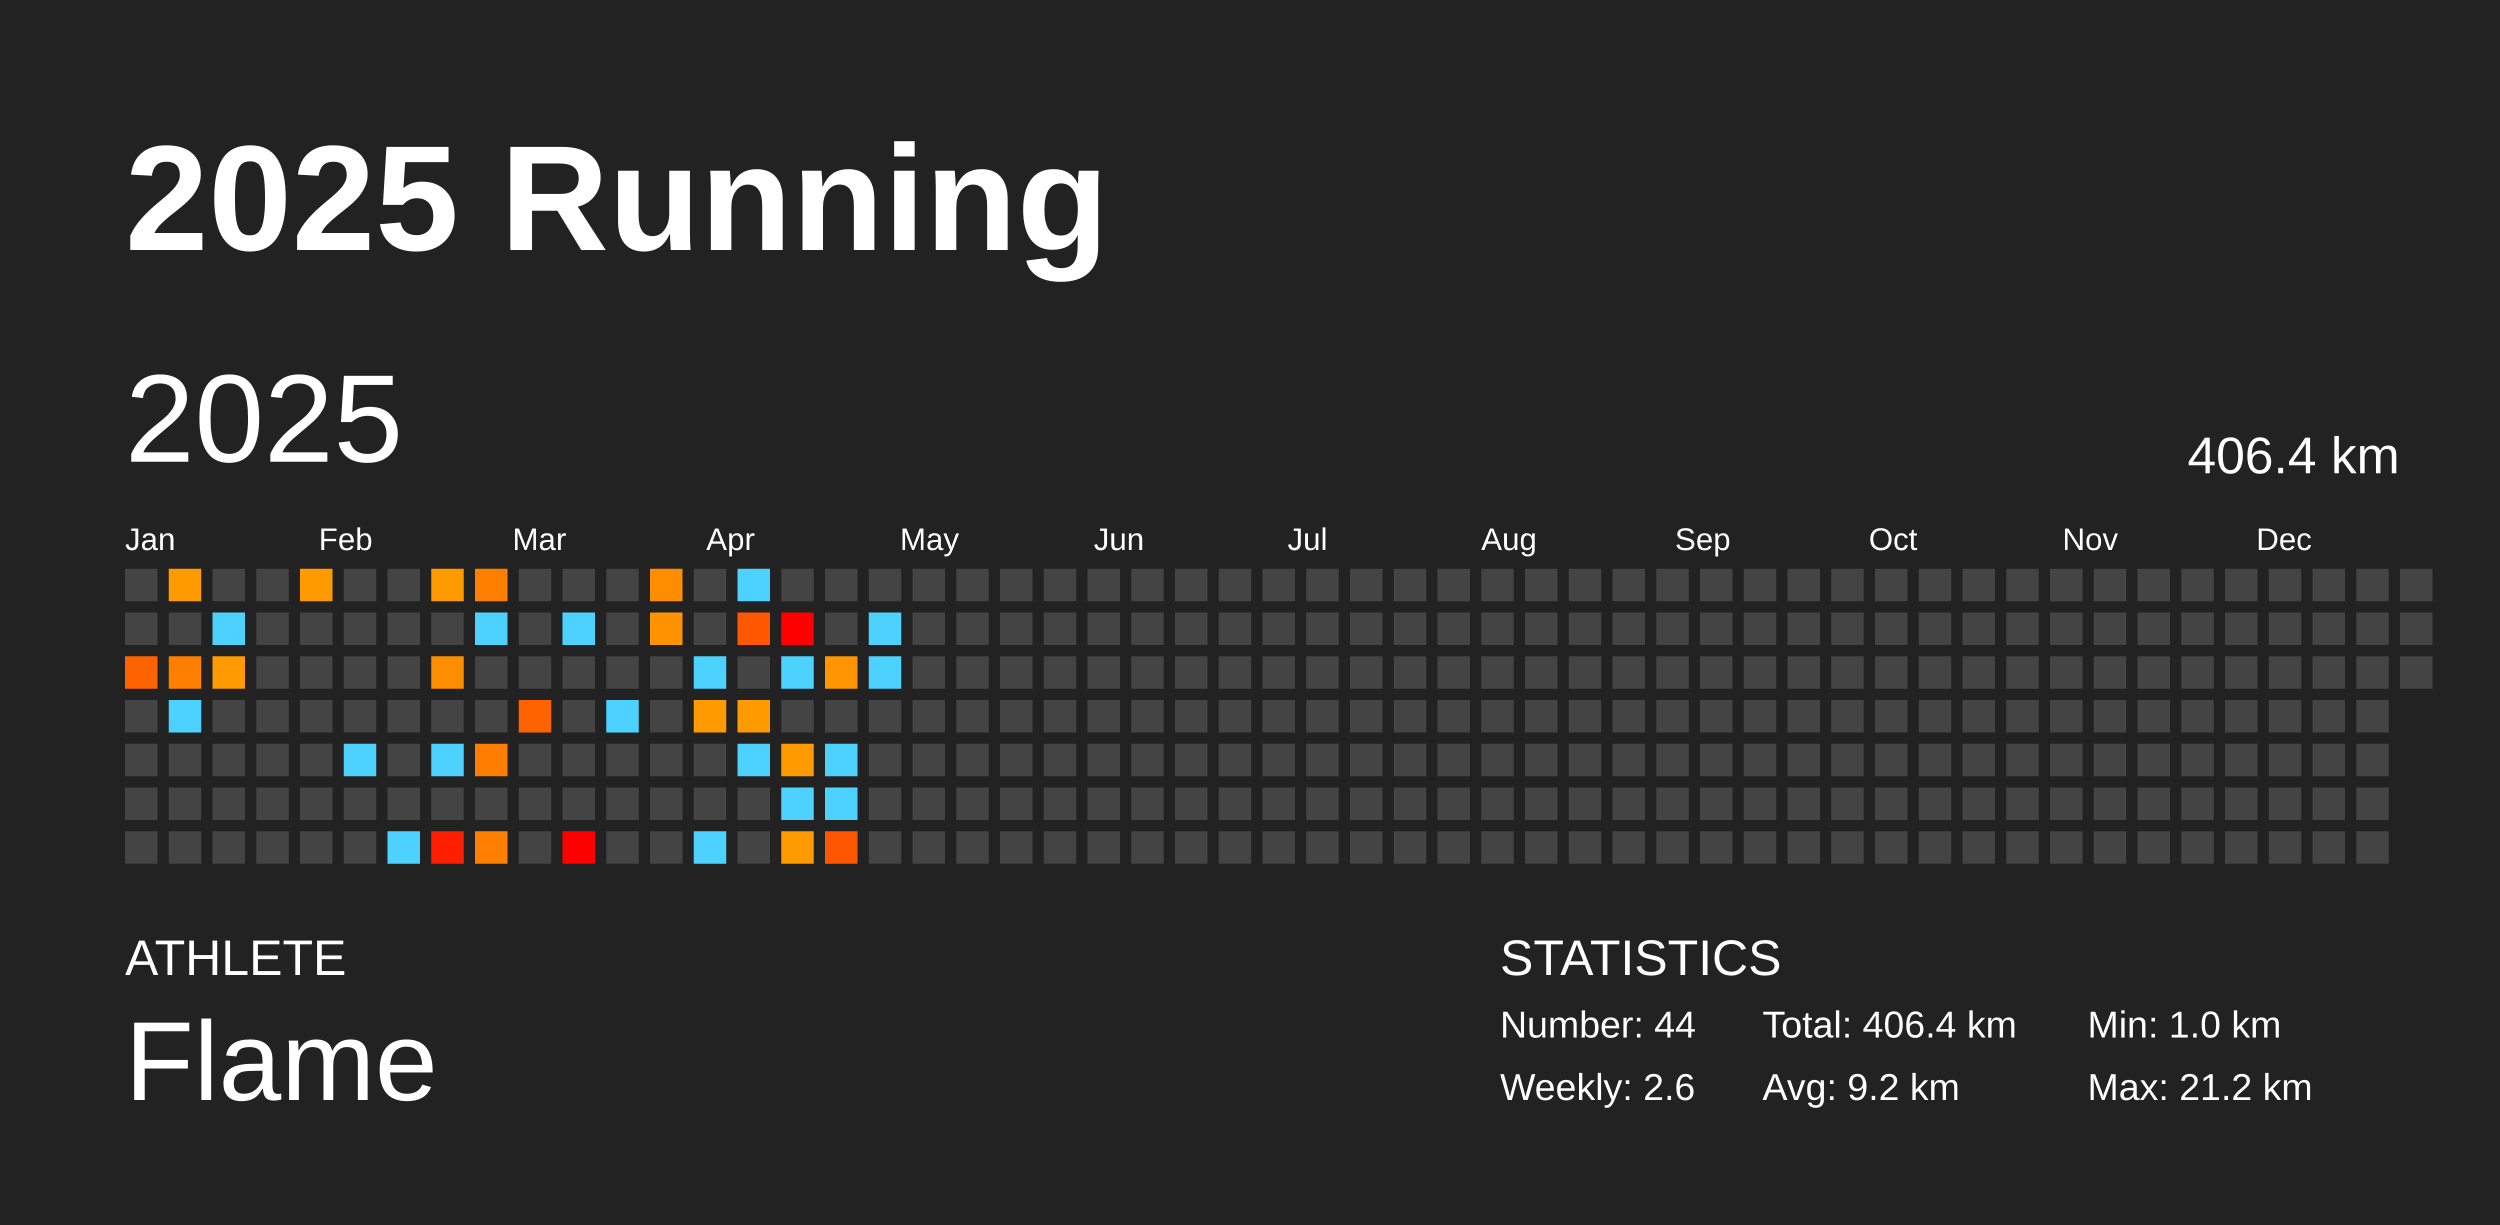
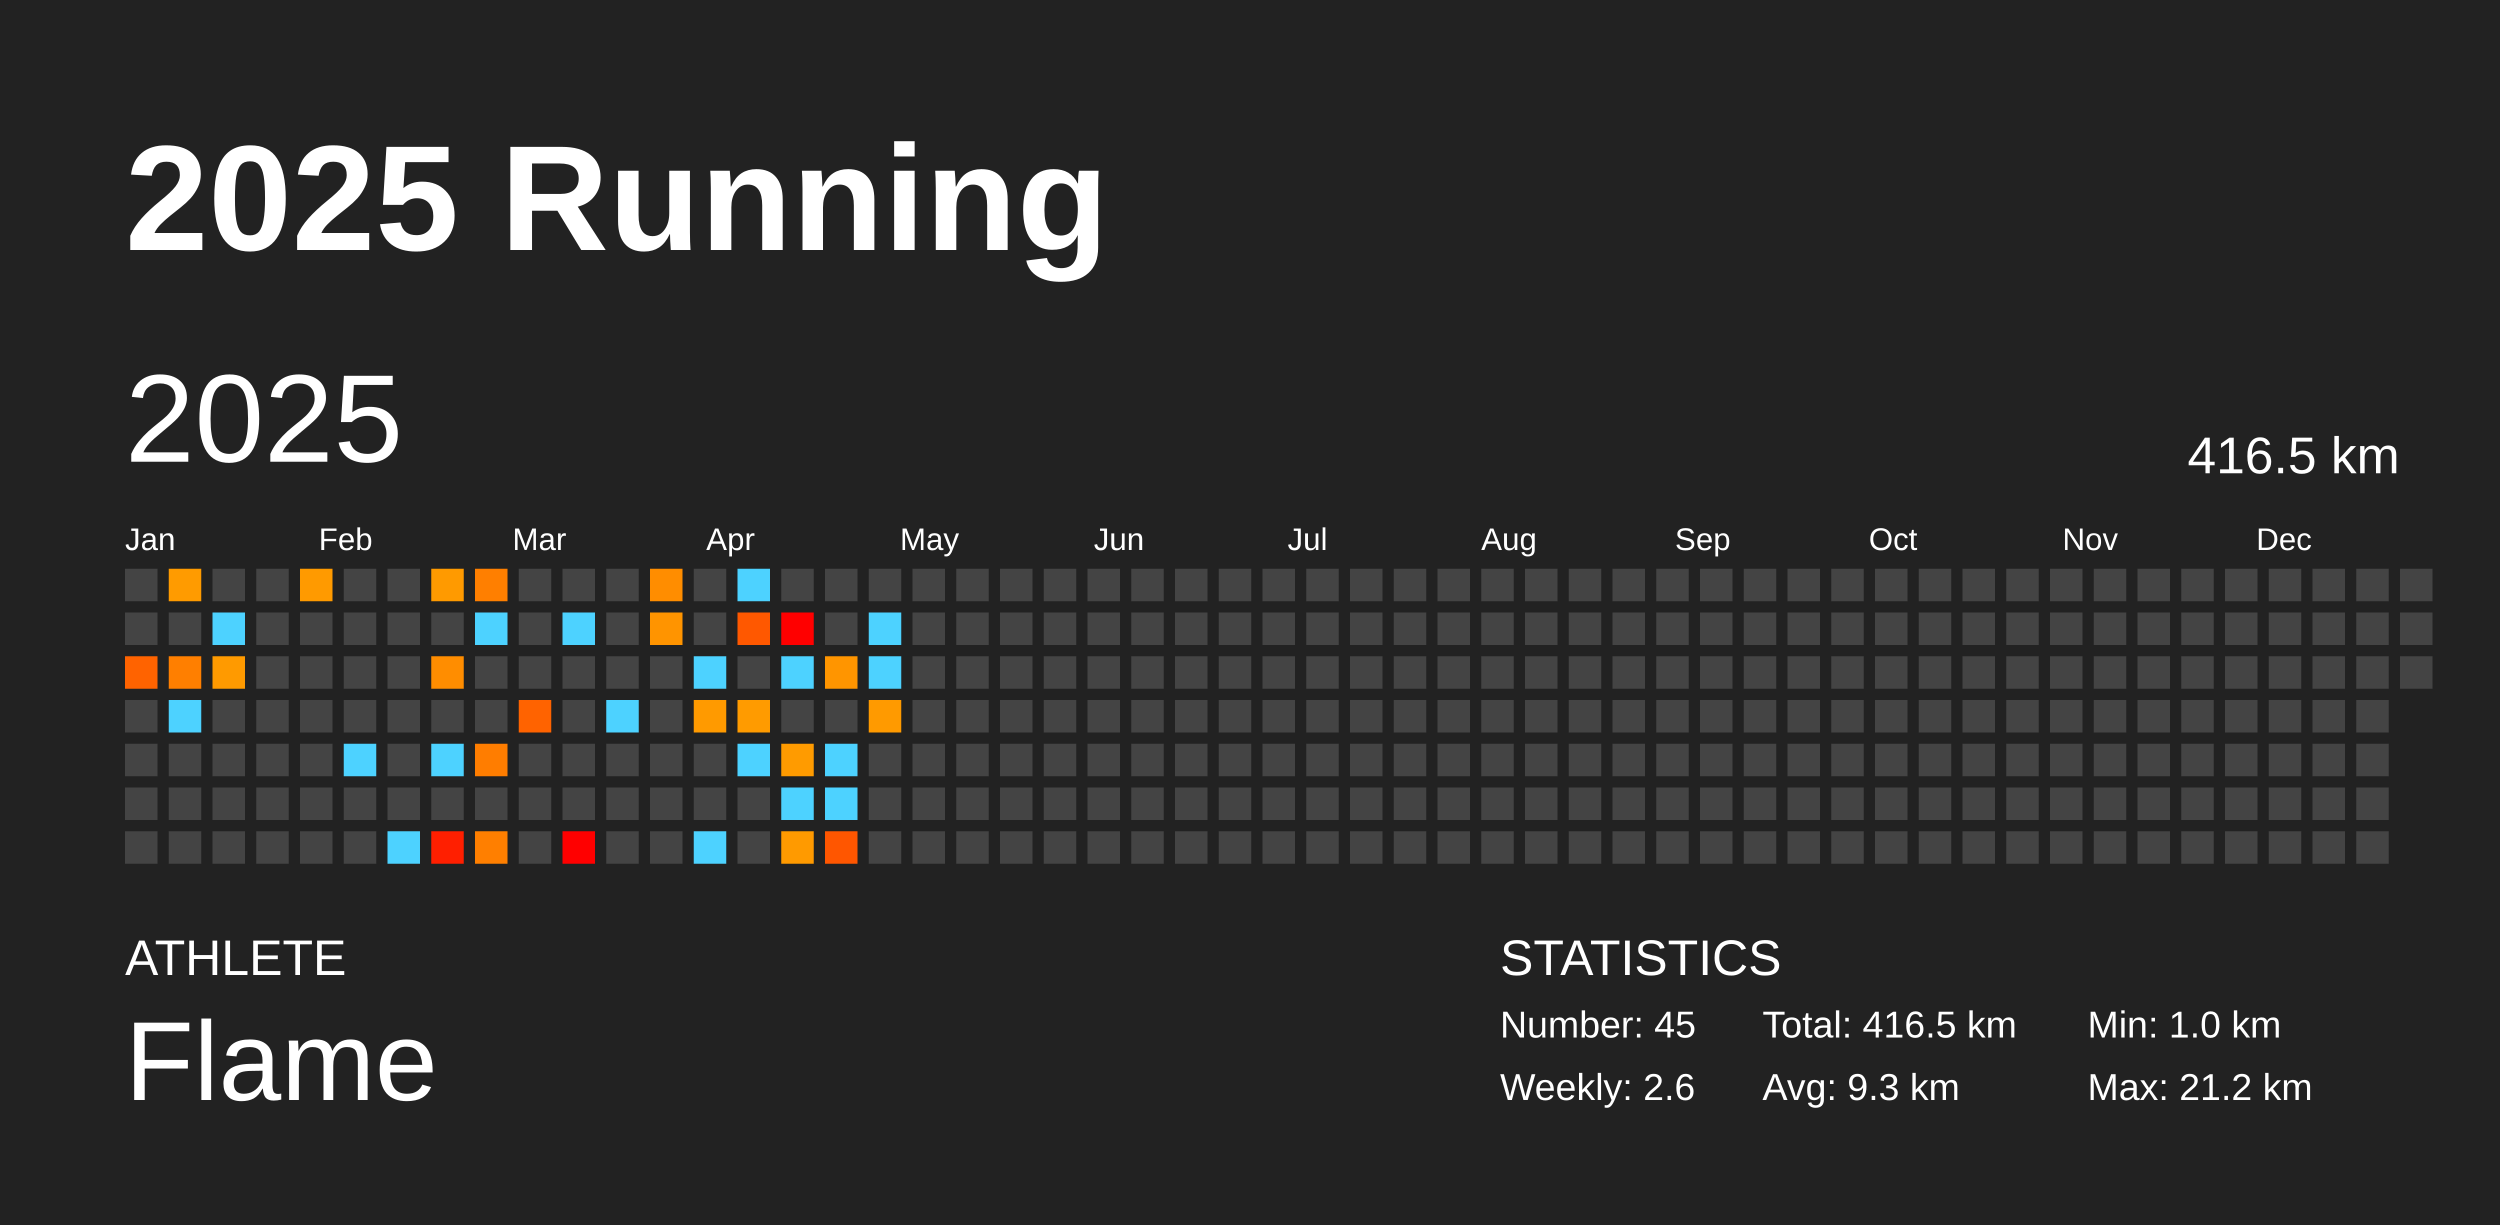
<svg xmlns="http://www.w3.org/2000/svg" baseProfile="full" height="98mm" version="1.1" viewBox="0,0,200,98" width="200mm">
  <defs />
  <rect fill="#222222" height="98" width="200" x="0" y="0" />
  <text fill="#FFFFFF" style="font-size:12px; font-family:Arial; font-weight:bold;" x="10" y="20">2025 Running</text>
  <text fill="#FFFFFF" style="font-size:4px; font-family:Arial" x="10" y="78">ATHLETE</text>
  <text fill="#FFFFFF" style="font-size:9px; font-family:Arial" x="10" y="88">Flame</text>
  <text fill="#FFFFFF" style="font-size:4px; font-family:Arial" x="120" y="78">STATISTICS</text>
-   <text fill="#FFFFFF" style="font-size:3px; font-family:Arial" x="120" y="83">Number: 44</text>
+   <text fill="#FFFFFF" style="font-size:3px; font-family:Arial" x="120" y="83">Number: 45</text>
  <text fill="#FFFFFF" style="font-size:3px; font-family:Arial" x="120" y="88">Weekly: 2.6</text>
-   <text fill="#FFFFFF" style="font-size:3px; font-family:Arial" x="141" y="83">Total: 406.4 km</text>
-   <text fill="#FFFFFF" style="font-size:3px; font-family:Arial" x="141" y="88">Avg: 9.2 km</text>
+   <text fill="#FFFFFF" style="font-size:3px; font-family:Arial" x="141" y="83">Total: 416.5 km</text>
+   <text fill="#FFFFFF" style="font-size:3px; font-family:Arial" x="141" y="88">Avg: 9.3 km</text>
  <text fill="#FFFFFF" style="font-size:3px; font-family:Arial" x="167" y="83">Min: 1.0 km</text>
  <text fill="#FFFFFF" style="font-size:3px; font-family:Arial" x="167" y="88">Max: 21.2 km</text>
  <text dominant-baseline="hanging" fill="#FFFFFF" style="font-size:10.0px; font-family:Arial;" x="10" y="30">2025</text>
-   <text dominant-baseline="hanging" fill="#FFFFFF" style="font-size:4.125px; font-family:Arial;" x="175" y="35">406.4 km</text>
+   <text dominant-baseline="hanging" fill="#FFFFFF" style="font-size:4.125px; font-family:Arial;" x="175" y="35">416.5 km</text>
  <text fill="#FFFFFF" style="font-size:2.5px; font-family:Arial" x="10.0" y="44">Jan</text>
  <text fill="#FFFFFF" style="font-size:2.5px; font-family:Arial" x="25.5" y="44">Feb</text>
  <text fill="#FFFFFF" style="font-size:2.5px; font-family:Arial" x="41.0" y="44">Mar</text>
  <text fill="#FFFFFF" style="font-size:2.5px; font-family:Arial" x="56.5" y="44">Apr</text>
  <text fill="#FFFFFF" style="font-size:2.5px; font-family:Arial" x="72.0" y="44">May</text>
  <text fill="#FFFFFF" style="font-size:2.5px; font-family:Arial" x="87.5" y="44">Jun</text>
  <text fill="#FFFFFF" style="font-size:2.5px; font-family:Arial" x="103.0" y="44">Jul</text>
  <text fill="#FFFFFF" style="font-size:2.5px; font-family:Arial" x="118.5" y="44">Aug</text>
  <text fill="#FFFFFF" style="font-size:2.5px; font-family:Arial" x="134.0" y="44">Sep</text>
  <text fill="#FFFFFF" style="font-size:2.5px; font-family:Arial" x="149.5" y="44">Oct</text>
  <text fill="#FFFFFF" style="font-size:2.5px; font-family:Arial" x="165.0" y="44">Nov</text>
  <text fill="#FFFFFF" style="font-size:2.5px; font-family:Arial" x="180.5" y="44">Dec</text>
  <rect fill="#444444" height="2.6" width="2.6" x="10.0" y="45.5" />
  <rect fill="#444444" height="2.6" width="2.6" x="10.0" y="49.0" />
  <rect fill="#ff6300" height="2.6" width="2.6" x="10.0" y="52.5" />
  <rect fill="#444444" height="2.6" width="2.6" x="10.0" y="56.0" />
  <rect fill="#444444" height="2.6" width="2.6" x="10.0" y="59.5" />
  <rect fill="#444444" height="2.6" width="2.6" x="10.0" y="63.0" />
  <rect fill="#444444" height="2.6" width="2.6" x="10.0" y="66.5" />
  <rect fill="#ff9b00" height="2.6" width="2.6" x="13.5" y="45.5" />
  <rect fill="#444444" height="2.6" width="2.6" x="13.5" y="49.0" />
  <rect fill="#ff7f00" height="2.6" width="2.6" x="13.5" y="52.5" />
  <rect fill="#4dd2ff" height="2.6" width="2.6" x="13.5" y="56.0" />
  <rect fill="#444444" height="2.6" width="2.6" x="13.5" y="59.5" />
  <rect fill="#444444" height="2.6" width="2.6" x="13.5" y="63.0" />
  <rect fill="#444444" height="2.6" width="2.6" x="13.5" y="66.5" />
  <rect fill="#444444" height="2.6" width="2.6" x="17.0" y="45.5" />
  <rect fill="#4dd2ff" height="2.6" width="2.6" x="17.0" y="49.0" />
  <rect fill="#ff9a00" height="2.6" width="2.6" x="17.0" y="52.5" />
  <rect fill="#444444" height="2.6" width="2.6" x="17.0" y="56.0" />
  <rect fill="#444444" height="2.6" width="2.6" x="17.0" y="59.5" />
  <rect fill="#444444" height="2.6" width="2.6" x="17.0" y="63.0" />
  <rect fill="#444444" height="2.6" width="2.6" x="17.0" y="66.5" />
  <rect fill="#444444" height="2.6" width="2.6" x="20.5" y="45.5" />
  <rect fill="#444444" height="2.6" width="2.6" x="20.5" y="49.0" />
  <rect fill="#444444" height="2.6" width="2.6" x="20.5" y="52.5" />
  <rect fill="#444444" height="2.6" width="2.6" x="20.5" y="56.0" />
  <rect fill="#444444" height="2.6" width="2.6" x="20.5" y="59.5" />
  <rect fill="#444444" height="2.6" width="2.6" x="20.5" y="63.0" />
  <rect fill="#444444" height="2.6" width="2.6" x="20.5" y="66.5" />
  <rect fill="#ff9a00" height="2.6" width="2.6" x="24.0" y="45.5" />
  <rect fill="#444444" height="2.6" width="2.6" x="24.0" y="49.0" />
  <rect fill="#444444" height="2.6" width="2.6" x="24.0" y="52.5" />
  <rect fill="#444444" height="2.6" width="2.6" x="24.0" y="56.0" />
  <rect fill="#444444" height="2.6" width="2.6" x="24.0" y="59.5" />
  <rect fill="#444444" height="2.6" width="2.6" x="24.0" y="63.0" />
  <rect fill="#444444" height="2.6" width="2.6" x="24.0" y="66.5" />
  <rect fill="#444444" height="2.6" width="2.6" x="27.5" y="45.5" />
  <rect fill="#444444" height="2.6" width="2.6" x="27.5" y="49.0" />
  <rect fill="#444444" height="2.6" width="2.6" x="27.5" y="52.5" />
  <rect fill="#444444" height="2.6" width="2.6" x="27.5" y="56.0" />
  <rect fill="#4dd2ff" height="2.6" width="2.6" x="27.5" y="59.5" />
  <rect fill="#444444" height="2.6" width="2.6" x="27.5" y="63.0" />
  <rect fill="#444444" height="2.6" width="2.6" x="27.5" y="66.5" />
  <rect fill="#444444" height="2.6" width="2.6" x="31.0" y="45.5" />
  <rect fill="#444444" height="2.6" width="2.6" x="31.0" y="49.0" />
  <rect fill="#444444" height="2.6" width="2.6" x="31.0" y="52.5" />
  <rect fill="#444444" height="2.6" width="2.6" x="31.0" y="56.0" />
  <rect fill="#444444" height="2.6" width="2.6" x="31.0" y="59.5" />
  <rect fill="#444444" height="2.6" width="2.6" x="31.0" y="63.0" />
  <rect fill="#4dd2ff" height="2.6" width="2.6" x="31.0" y="66.5" />
  <rect fill="#ff9a00" height="2.6" width="2.6" x="34.5" y="45.5" />
  <rect fill="#444444" height="2.6" width="2.6" x="34.5" y="49.0" />
  <rect fill="#ff8d00" height="2.6" width="2.6" x="34.5" y="52.5" />
  <rect fill="#444444" height="2.6" width="2.6" x="34.5" y="56.0" />
  <rect fill="#4dd2ff" height="2.6" width="2.6" x="34.5" y="59.5" />
  <rect fill="#444444" height="2.6" width="2.6" x="34.5" y="63.0" />
  <rect fill="#ff1f00" height="2.6" width="2.6" x="34.5" y="66.5" />
  <rect fill="#ff7f00" height="2.6" width="2.6" x="38.0" y="45.5" />
  <rect fill="#4dd2ff" height="2.6" width="2.6" x="38.0" y="49.0" />
  <rect fill="#444444" height="2.6" width="2.6" x="38.0" y="52.5" />
  <rect fill="#444444" height="2.6" width="2.6" x="38.0" y="56.0" />
  <rect fill="#ff7d00" height="2.6" width="2.6" x="38.0" y="59.5" />
  <rect fill="#444444" height="2.6" width="2.6" x="38.0" y="63.0" />
  <rect fill="#ff7f00" height="2.6" width="2.6" x="38.0" y="66.5" />
  <rect fill="#444444" height="2.6" width="2.6" x="41.5" y="45.5" />
  <rect fill="#444444" height="2.6" width="2.6" x="41.5" y="49.0" />
  <rect fill="#444444" height="2.6" width="2.6" x="41.5" y="52.5" />
  <rect fill="#ff6300" height="2.6" width="2.6" x="41.5" y="56.0" />
  <rect fill="#444444" height="2.6" width="2.6" x="41.5" y="59.5" />
  <rect fill="#444444" height="2.6" width="2.6" x="41.5" y="63.0" />
  <rect fill="#444444" height="2.6" width="2.6" x="41.5" y="66.5" />
  <rect fill="#444444" height="2.6" width="2.6" x="45.0" y="45.5" />
  <rect fill="#4dd2ff" height="2.6" width="2.6" x="45.0" y="49.0" />
  <rect fill="#444444" height="2.6" width="2.6" x="45.0" y="52.5" />
  <rect fill="#444444" height="2.6" width="2.6" x="45.0" y="56.0" />
  <rect fill="#444444" height="2.6" width="2.6" x="45.0" y="59.5" />
  <rect fill="#444444" height="2.6" width="2.6" x="45.0" y="63.0" />
  <rect fill="red" height="2.6" width="2.6" x="45.0" y="66.5" />
  <rect fill="#444444" height="2.6" width="2.6" x="48.5" y="45.5" />
  <rect fill="#444444" height="2.6" width="2.6" x="48.5" y="49.0" />
  <rect fill="#444444" height="2.6" width="2.6" x="48.5" y="52.5" />
  <rect fill="#4dd2ff" height="2.6" width="2.6" x="48.5" y="56.0" />
  <rect fill="#444444" height="2.6" width="2.6" x="48.5" y="59.5" />
  <rect fill="#444444" height="2.6" width="2.6" x="48.5" y="63.0" />
  <rect fill="#444444" height="2.6" width="2.6" x="48.5" y="66.5" />
  <rect fill="#ff8d00" height="2.6" width="2.6" x="52.0" y="45.5" />
  <rect fill="#ff9400" height="2.6" width="2.6" x="52.0" y="49.0" />
  <rect fill="#444444" height="2.6" width="2.6" x="52.0" y="52.5" />
  <rect fill="#444444" height="2.6" width="2.6" x="52.0" y="56.0" />
  <rect fill="#444444" height="2.6" width="2.6" x="52.0" y="59.5" />
  <rect fill="#444444" height="2.6" width="2.6" x="52.0" y="63.0" />
  <rect fill="#444444" height="2.6" width="2.6" x="52.0" y="66.5" />
  <rect fill="#444444" height="2.6" width="2.6" x="55.5" y="45.5" />
  <rect fill="#444444" height="2.6" width="2.6" x="55.5" y="49.0" />
  <rect fill="#4dd2ff" height="2.6" width="2.6" x="55.5" y="52.5" />
  <rect fill="#ff9a00" height="2.6" width="2.6" x="55.5" y="56.0" />
  <rect fill="#444444" height="2.6" width="2.6" x="55.5" y="59.5" />
  <rect fill="#444444" height="2.6" width="2.6" x="55.5" y="63.0" />
  <rect fill="#4dd2ff" height="2.6" width="2.6" x="55.5" y="66.5" />
  <rect fill="#4dd2ff" height="2.6" width="2.6" x="59.0" y="45.5" />
  <rect fill="#ff5800" height="2.6" width="2.6" x="59.0" y="49.0" />
  <rect fill="#444444" height="2.6" width="2.6" x="59.0" y="52.5" />
  <rect fill="#ff9b00" height="2.6" width="2.6" x="59.0" y="56.0" />
  <rect fill="#4dd2ff" height="2.6" width="2.6" x="59.0" y="59.5" />
  <rect fill="#444444" height="2.6" width="2.6" x="59.0" y="63.0" />
  <rect fill="#444444" height="2.6" width="2.6" x="59.0" y="66.5" />
  <rect fill="#444444" height="2.6" width="2.6" x="62.5" y="45.5" />
  <rect fill="red" height="2.6" width="2.6" x="62.5" y="49.0" />
  <rect fill="#4dd2ff" height="2.6" width="2.6" x="62.5" y="52.5" />
  <rect fill="#444444" height="2.6" width="2.6" x="62.5" y="56.0" />
  <rect fill="#ff9b00" height="2.6" width="2.6" x="62.5" y="59.5" />
  <rect fill="#4dd2ff" height="2.6" width="2.6" x="62.5" y="63.0" />
  <rect fill="#ff9a00" height="2.6" width="2.6" x="62.5" y="66.5" />
  <rect fill="#444444" height="2.6" width="2.6" x="66.0" y="45.5" />
  <rect fill="#444444" height="2.6" width="2.6" x="66.0" y="49.0" />
  <rect fill="#ff9500" height="2.6" width="2.6" x="66.0" y="52.5" />
  <rect fill="#444444" height="2.6" width="2.6" x="66.0" y="56.0" />
  <rect fill="#4dd2ff" height="2.6" width="2.6" x="66.0" y="59.5" />
  <rect fill="#4dd2ff" height="2.6" width="2.6" x="66.0" y="63.0" />
  <rect fill="#ff5600" height="2.6" width="2.6" x="66.0" y="66.5" />
  <rect fill="#444444" height="2.6" width="2.6" x="69.5" y="45.5" />
  <rect fill="#4dd2ff" height="2.6" width="2.6" x="69.5" y="49.0" />
  <rect fill="#4dd2ff" height="2.6" width="2.6" x="69.5" y="52.5" />
-   <rect fill="#444444" height="2.6" width="2.6" x="69.5" y="56.0" />
+   <rect fill="#ff9a00" height="2.6" width="2.6" x="69.5" y="56.0" />
  <rect fill="#444444" height="2.6" width="2.6" x="69.5" y="59.5" />
  <rect fill="#444444" height="2.6" width="2.6" x="69.5" y="63.0" />
  <rect fill="#444444" height="2.6" width="2.6" x="69.5" y="66.5" />
  <rect fill="#444444" height="2.6" width="2.6" x="73.0" y="45.5" />
  <rect fill="#444444" height="2.6" width="2.6" x="73.0" y="49.0" />
  <rect fill="#444444" height="2.6" width="2.6" x="73.0" y="52.5" />
  <rect fill="#444444" height="2.6" width="2.6" x="73.0" y="56.0" />
  <rect fill="#444444" height="2.6" width="2.6" x="73.0" y="59.5" />
  <rect fill="#444444" height="2.6" width="2.6" x="73.0" y="63.0" />
  <rect fill="#444444" height="2.6" width="2.6" x="73.0" y="66.5" />
  <rect fill="#444444" height="2.6" width="2.6" x="76.5" y="45.5" />
  <rect fill="#444444" height="2.6" width="2.6" x="76.5" y="49.0" />
  <rect fill="#444444" height="2.6" width="2.6" x="76.5" y="52.5" />
  <rect fill="#444444" height="2.6" width="2.6" x="76.5" y="56.0" />
  <rect fill="#444444" height="2.6" width="2.6" x="76.5" y="59.5" />
  <rect fill="#444444" height="2.6" width="2.6" x="76.5" y="63.0" />
  <rect fill="#444444" height="2.6" width="2.6" x="76.5" y="66.5" />
  <rect fill="#444444" height="2.6" width="2.6" x="80.0" y="45.5" />
  <rect fill="#444444" height="2.6" width="2.6" x="80.0" y="49.0" />
  <rect fill="#444444" height="2.6" width="2.6" x="80.0" y="52.5" />
  <rect fill="#444444" height="2.6" width="2.6" x="80.0" y="56.0" />
  <rect fill="#444444" height="2.6" width="2.6" x="80.0" y="59.5" />
  <rect fill="#444444" height="2.6" width="2.6" x="80.0" y="63.0" />
  <rect fill="#444444" height="2.6" width="2.6" x="80.0" y="66.5" />
  <rect fill="#444444" height="2.6" width="2.6" x="83.5" y="45.5" />
  <rect fill="#444444" height="2.6" width="2.6" x="83.5" y="49.0" />
  <rect fill="#444444" height="2.6" width="2.6" x="83.5" y="52.5" />
  <rect fill="#444444" height="2.6" width="2.6" x="83.5" y="56.0" />
  <rect fill="#444444" height="2.6" width="2.6" x="83.5" y="59.5" />
  <rect fill="#444444" height="2.6" width="2.6" x="83.5" y="63.0" />
  <rect fill="#444444" height="2.6" width="2.6" x="83.5" y="66.5" />
  <rect fill="#444444" height="2.6" width="2.6" x="87.0" y="45.5" />
  <rect fill="#444444" height="2.6" width="2.6" x="87.0" y="49.0" />
  <rect fill="#444444" height="2.6" width="2.6" x="87.0" y="52.5" />
  <rect fill="#444444" height="2.6" width="2.6" x="87.0" y="56.0" />
  <rect fill="#444444" height="2.6" width="2.6" x="87.0" y="59.5" />
  <rect fill="#444444" height="2.6" width="2.6" x="87.0" y="63.0" />
  <rect fill="#444444" height="2.6" width="2.6" x="87.0" y="66.5" />
  <rect fill="#444444" height="2.6" width="2.6" x="90.5" y="45.5" />
  <rect fill="#444444" height="2.6" width="2.6" x="90.5" y="49.0" />
  <rect fill="#444444" height="2.6" width="2.6" x="90.5" y="52.5" />
  <rect fill="#444444" height="2.6" width="2.6" x="90.5" y="56.0" />
  <rect fill="#444444" height="2.6" width="2.6" x="90.5" y="59.5" />
  <rect fill="#444444" height="2.6" width="2.6" x="90.5" y="63.0" />
  <rect fill="#444444" height="2.6" width="2.6" x="90.5" y="66.5" />
  <rect fill="#444444" height="2.6" width="2.6" x="94.0" y="45.5" />
  <rect fill="#444444" height="2.6" width="2.6" x="94.0" y="49.0" />
  <rect fill="#444444" height="2.6" width="2.6" x="94.0" y="52.5" />
  <rect fill="#444444" height="2.6" width="2.6" x="94.0" y="56.0" />
  <rect fill="#444444" height="2.6" width="2.6" x="94.0" y="59.5" />
  <rect fill="#444444" height="2.6" width="2.6" x="94.0" y="63.0" />
  <rect fill="#444444" height="2.6" width="2.6" x="94.0" y="66.5" />
  <rect fill="#444444" height="2.6" width="2.6" x="97.5" y="45.5" />
  <rect fill="#444444" height="2.6" width="2.6" x="97.5" y="49.0" />
  <rect fill="#444444" height="2.6" width="2.6" x="97.5" y="52.5" />
  <rect fill="#444444" height="2.6" width="2.6" x="97.5" y="56.0" />
  <rect fill="#444444" height="2.6" width="2.6" x="97.5" y="59.5" />
  <rect fill="#444444" height="2.6" width="2.6" x="97.5" y="63.0" />
  <rect fill="#444444" height="2.6" width="2.6" x="97.5" y="66.5" />
  <rect fill="#444444" height="2.6" width="2.6" x="101.0" y="45.5" />
  <rect fill="#444444" height="2.6" width="2.6" x="101.0" y="49.0" />
  <rect fill="#444444" height="2.6" width="2.6" x="101.0" y="52.5" />
  <rect fill="#444444" height="2.6" width="2.6" x="101.0" y="56.0" />
  <rect fill="#444444" height="2.6" width="2.6" x="101.0" y="59.5" />
  <rect fill="#444444" height="2.6" width="2.6" x="101.0" y="63.0" />
  <rect fill="#444444" height="2.6" width="2.6" x="101.0" y="66.5" />
  <rect fill="#444444" height="2.6" width="2.6" x="104.5" y="45.5" />
  <rect fill="#444444" height="2.6" width="2.6" x="104.5" y="49.0" />
  <rect fill="#444444" height="2.6" width="2.6" x="104.5" y="52.5" />
  <rect fill="#444444" height="2.6" width="2.6" x="104.5" y="56.0" />
  <rect fill="#444444" height="2.6" width="2.6" x="104.5" y="59.5" />
  <rect fill="#444444" height="2.6" width="2.6" x="104.5" y="63.0" />
  <rect fill="#444444" height="2.6" width="2.6" x="104.5" y="66.5" />
  <rect fill="#444444" height="2.6" width="2.6" x="108.0" y="45.5" />
  <rect fill="#444444" height="2.6" width="2.6" x="108.0" y="49.0" />
  <rect fill="#444444" height="2.6" width="2.6" x="108.0" y="52.5" />
  <rect fill="#444444" height="2.6" width="2.6" x="108.0" y="56.0" />
  <rect fill="#444444" height="2.6" width="2.6" x="108.0" y="59.5" />
  <rect fill="#444444" height="2.6" width="2.6" x="108.0" y="63.0" />
  <rect fill="#444444" height="2.6" width="2.6" x="108.0" y="66.5" />
  <rect fill="#444444" height="2.6" width="2.6" x="111.5" y="45.5" />
  <rect fill="#444444" height="2.6" width="2.6" x="111.5" y="49.0" />
  <rect fill="#444444" height="2.6" width="2.6" x="111.5" y="52.5" />
  <rect fill="#444444" height="2.6" width="2.6" x="111.5" y="56.0" />
  <rect fill="#444444" height="2.6" width="2.6" x="111.5" y="59.5" />
  <rect fill="#444444" height="2.6" width="2.6" x="111.5" y="63.0" />
  <rect fill="#444444" height="2.6" width="2.6" x="111.5" y="66.5" />
  <rect fill="#444444" height="2.6" width="2.6" x="115.0" y="45.5" />
  <rect fill="#444444" height="2.6" width="2.6" x="115.0" y="49.0" />
  <rect fill="#444444" height="2.6" width="2.6" x="115.0" y="52.5" />
  <rect fill="#444444" height="2.6" width="2.6" x="115.0" y="56.0" />
  <rect fill="#444444" height="2.6" width="2.6" x="115.0" y="59.5" />
  <rect fill="#444444" height="2.6" width="2.6" x="115.0" y="63.0" />
  <rect fill="#444444" height="2.6" width="2.6" x="115.0" y="66.5" />
  <rect fill="#444444" height="2.6" width="2.6" x="118.5" y="45.5" />
  <rect fill="#444444" height="2.6" width="2.6" x="118.5" y="49.0" />
  <rect fill="#444444" height="2.6" width="2.6" x="118.5" y="52.5" />
  <rect fill="#444444" height="2.6" width="2.6" x="118.5" y="56.0" />
  <rect fill="#444444" height="2.6" width="2.6" x="118.5" y="59.5" />
  <rect fill="#444444" height="2.6" width="2.6" x="118.5" y="63.0" />
  <rect fill="#444444" height="2.6" width="2.6" x="118.5" y="66.5" />
  <rect fill="#444444" height="2.6" width="2.6" x="122.0" y="45.5" />
  <rect fill="#444444" height="2.6" width="2.6" x="122.0" y="49.0" />
  <rect fill="#444444" height="2.6" width="2.6" x="122.0" y="52.5" />
  <rect fill="#444444" height="2.6" width="2.6" x="122.0" y="56.0" />
  <rect fill="#444444" height="2.6" width="2.6" x="122.0" y="59.5" />
  <rect fill="#444444" height="2.6" width="2.6" x="122.0" y="63.0" />
  <rect fill="#444444" height="2.6" width="2.6" x="122.0" y="66.5" />
  <rect fill="#444444" height="2.6" width="2.6" x="125.5" y="45.5" />
  <rect fill="#444444" height="2.6" width="2.6" x="125.5" y="49.0" />
  <rect fill="#444444" height="2.6" width="2.6" x="125.5" y="52.5" />
  <rect fill="#444444" height="2.6" width="2.6" x="125.5" y="56.0" />
  <rect fill="#444444" height="2.6" width="2.6" x="125.5" y="59.5" />
  <rect fill="#444444" height="2.6" width="2.6" x="125.5" y="63.0" />
  <rect fill="#444444" height="2.6" width="2.6" x="125.5" y="66.5" />
  <rect fill="#444444" height="2.6" width="2.6" x="129.0" y="45.5" />
  <rect fill="#444444" height="2.6" width="2.6" x="129.0" y="49.0" />
  <rect fill="#444444" height="2.6" width="2.6" x="129.0" y="52.5" />
  <rect fill="#444444" height="2.6" width="2.6" x="129.0" y="56.0" />
  <rect fill="#444444" height="2.6" width="2.6" x="129.0" y="59.5" />
  <rect fill="#444444" height="2.6" width="2.6" x="129.0" y="63.0" />
  <rect fill="#444444" height="2.6" width="2.6" x="129.0" y="66.5" />
  <rect fill="#444444" height="2.6" width="2.6" x="132.5" y="45.5" />
  <rect fill="#444444" height="2.6" width="2.6" x="132.5" y="49.0" />
  <rect fill="#444444" height="2.6" width="2.6" x="132.5" y="52.5" />
  <rect fill="#444444" height="2.6" width="2.6" x="132.5" y="56.0" />
  <rect fill="#444444" height="2.6" width="2.6" x="132.5" y="59.5" />
  <rect fill="#444444" height="2.6" width="2.6" x="132.5" y="63.0" />
  <rect fill="#444444" height="2.6" width="2.6" x="132.5" y="66.5" />
  <rect fill="#444444" height="2.6" width="2.6" x="136.0" y="45.5" />
  <rect fill="#444444" height="2.6" width="2.6" x="136.0" y="49.0" />
  <rect fill="#444444" height="2.6" width="2.6" x="136.0" y="52.5" />
  <rect fill="#444444" height="2.6" width="2.6" x="136.0" y="56.0" />
  <rect fill="#444444" height="2.6" width="2.6" x="136.0" y="59.5" />
  <rect fill="#444444" height="2.6" width="2.6" x="136.0" y="63.0" />
  <rect fill="#444444" height="2.6" width="2.6" x="136.0" y="66.5" />
  <rect fill="#444444" height="2.6" width="2.6" x="139.5" y="45.5" />
  <rect fill="#444444" height="2.6" width="2.6" x="139.5" y="49.0" />
  <rect fill="#444444" height="2.6" width="2.6" x="139.5" y="52.5" />
  <rect fill="#444444" height="2.6" width="2.6" x="139.5" y="56.0" />
  <rect fill="#444444" height="2.6" width="2.6" x="139.5" y="59.5" />
  <rect fill="#444444" height="2.6" width="2.6" x="139.5" y="63.0" />
  <rect fill="#444444" height="2.6" width="2.6" x="139.5" y="66.5" />
  <rect fill="#444444" height="2.6" width="2.6" x="143.0" y="45.5" />
  <rect fill="#444444" height="2.6" width="2.6" x="143.0" y="49.0" />
  <rect fill="#444444" height="2.6" width="2.6" x="143.0" y="52.5" />
  <rect fill="#444444" height="2.6" width="2.6" x="143.0" y="56.0" />
  <rect fill="#444444" height="2.6" width="2.6" x="143.0" y="59.5" />
  <rect fill="#444444" height="2.6" width="2.6" x="143.0" y="63.0" />
  <rect fill="#444444" height="2.6" width="2.6" x="143.0" y="66.5" />
  <rect fill="#444444" height="2.6" width="2.6" x="146.5" y="45.5" />
  <rect fill="#444444" height="2.6" width="2.6" x="146.5" y="49.0" />
  <rect fill="#444444" height="2.6" width="2.6" x="146.5" y="52.5" />
  <rect fill="#444444" height="2.6" width="2.6" x="146.5" y="56.0" />
  <rect fill="#444444" height="2.6" width="2.6" x="146.5" y="59.5" />
  <rect fill="#444444" height="2.6" width="2.6" x="146.5" y="63.0" />
  <rect fill="#444444" height="2.6" width="2.6" x="146.5" y="66.5" />
  <rect fill="#444444" height="2.6" width="2.6" x="150.0" y="45.5" />
  <rect fill="#444444" height="2.6" width="2.6" x="150.0" y="49.0" />
  <rect fill="#444444" height="2.6" width="2.6" x="150.0" y="52.5" />
  <rect fill="#444444" height="2.6" width="2.6" x="150.0" y="56.0" />
  <rect fill="#444444" height="2.6" width="2.6" x="150.0" y="59.5" />
  <rect fill="#444444" height="2.6" width="2.6" x="150.0" y="63.0" />
  <rect fill="#444444" height="2.6" width="2.6" x="150.0" y="66.5" />
  <rect fill="#444444" height="2.6" width="2.6" x="153.5" y="45.5" />
  <rect fill="#444444" height="2.6" width="2.6" x="153.5" y="49.0" />
  <rect fill="#444444" height="2.6" width="2.6" x="153.5" y="52.5" />
  <rect fill="#444444" height="2.6" width="2.6" x="153.5" y="56.0" />
  <rect fill="#444444" height="2.6" width="2.6" x="153.5" y="59.5" />
  <rect fill="#444444" height="2.6" width="2.6" x="153.5" y="63.0" />
  <rect fill="#444444" height="2.6" width="2.6" x="153.5" y="66.5" />
  <rect fill="#444444" height="2.6" width="2.6" x="157.0" y="45.5" />
  <rect fill="#444444" height="2.6" width="2.6" x="157.0" y="49.0" />
  <rect fill="#444444" height="2.6" width="2.6" x="157.0" y="52.5" />
  <rect fill="#444444" height="2.6" width="2.6" x="157.0" y="56.0" />
  <rect fill="#444444" height="2.6" width="2.6" x="157.0" y="59.5" />
  <rect fill="#444444" height="2.6" width="2.6" x="157.0" y="63.0" />
  <rect fill="#444444" height="2.6" width="2.6" x="157.0" y="66.5" />
  <rect fill="#444444" height="2.6" width="2.6" x="160.5" y="45.5" />
  <rect fill="#444444" height="2.6" width="2.6" x="160.5" y="49.0" />
  <rect fill="#444444" height="2.6" width="2.6" x="160.5" y="52.5" />
  <rect fill="#444444" height="2.6" width="2.6" x="160.5" y="56.0" />
  <rect fill="#444444" height="2.6" width="2.6" x="160.5" y="59.5" />
  <rect fill="#444444" height="2.6" width="2.6" x="160.5" y="63.0" />
  <rect fill="#444444" height="2.6" width="2.6" x="160.5" y="66.5" />
  <rect fill="#444444" height="2.6" width="2.6" x="164.0" y="45.5" />
  <rect fill="#444444" height="2.6" width="2.6" x="164.0" y="49.0" />
  <rect fill="#444444" height="2.6" width="2.6" x="164.0" y="52.5" />
  <rect fill="#444444" height="2.6" width="2.6" x="164.0" y="56.0" />
  <rect fill="#444444" height="2.6" width="2.6" x="164.0" y="59.5" />
  <rect fill="#444444" height="2.6" width="2.6" x="164.0" y="63.0" />
  <rect fill="#444444" height="2.6" width="2.6" x="164.0" y="66.5" />
  <rect fill="#444444" height="2.6" width="2.6" x="167.5" y="45.5" />
  <rect fill="#444444" height="2.6" width="2.6" x="167.5" y="49.0" />
  <rect fill="#444444" height="2.6" width="2.6" x="167.5" y="52.5" />
  <rect fill="#444444" height="2.6" width="2.6" x="167.5" y="56.0" />
  <rect fill="#444444" height="2.6" width="2.6" x="167.5" y="59.5" />
  <rect fill="#444444" height="2.6" width="2.6" x="167.5" y="63.0" />
  <rect fill="#444444" height="2.6" width="2.6" x="167.5" y="66.5" />
  <rect fill="#444444" height="2.6" width="2.6" x="171.0" y="45.5" />
  <rect fill="#444444" height="2.6" width="2.6" x="171.0" y="49.0" />
  <rect fill="#444444" height="2.6" width="2.6" x="171.0" y="52.5" />
  <rect fill="#444444" height="2.6" width="2.6" x="171.0" y="56.0" />
  <rect fill="#444444" height="2.6" width="2.6" x="171.0" y="59.5" />
  <rect fill="#444444" height="2.6" width="2.6" x="171.0" y="63.0" />
  <rect fill="#444444" height="2.6" width="2.6" x="171.0" y="66.5" />
  <rect fill="#444444" height="2.6" width="2.6" x="174.5" y="45.5" />
  <rect fill="#444444" height="2.6" width="2.6" x="174.5" y="49.0" />
  <rect fill="#444444" height="2.6" width="2.6" x="174.5" y="52.5" />
  <rect fill="#444444" height="2.6" width="2.6" x="174.5" y="56.0" />
  <rect fill="#444444" height="2.6" width="2.6" x="174.5" y="59.5" />
  <rect fill="#444444" height="2.6" width="2.6" x="174.5" y="63.0" />
  <rect fill="#444444" height="2.6" width="2.6" x="174.5" y="66.5" />
  <rect fill="#444444" height="2.6" width="2.6" x="178.0" y="45.5" />
  <rect fill="#444444" height="2.6" width="2.6" x="178.0" y="49.0" />
  <rect fill="#444444" height="2.6" width="2.6" x="178.0" y="52.5" />
  <rect fill="#444444" height="2.6" width="2.6" x="178.0" y="56.0" />
  <rect fill="#444444" height="2.6" width="2.6" x="178.0" y="59.5" />
  <rect fill="#444444" height="2.6" width="2.6" x="178.0" y="63.0" />
  <rect fill="#444444" height="2.6" width="2.6" x="178.0" y="66.5" />
  <rect fill="#444444" height="2.6" width="2.6" x="181.5" y="45.5" />
  <rect fill="#444444" height="2.6" width="2.6" x="181.5" y="49.0" />
  <rect fill="#444444" height="2.6" width="2.6" x="181.5" y="52.5" />
  <rect fill="#444444" height="2.6" width="2.6" x="181.5" y="56.0" />
  <rect fill="#444444" height="2.6" width="2.6" x="181.5" y="59.5" />
  <rect fill="#444444" height="2.6" width="2.6" x="181.5" y="63.0" />
  <rect fill="#444444" height="2.6" width="2.6" x="181.5" y="66.5" />
  <rect fill="#444444" height="2.6" width="2.6" x="185.0" y="45.5" />
  <rect fill="#444444" height="2.6" width="2.6" x="185.0" y="49.0" />
  <rect fill="#444444" height="2.6" width="2.6" x="185.0" y="52.5" />
  <rect fill="#444444" height="2.6" width="2.6" x="185.0" y="56.0" />
  <rect fill="#444444" height="2.6" width="2.6" x="185.0" y="59.5" />
  <rect fill="#444444" height="2.6" width="2.6" x="185.0" y="63.0" />
  <rect fill="#444444" height="2.6" width="2.6" x="185.0" y="66.5" />
  <rect fill="#444444" height="2.6" width="2.6" x="188.5" y="45.5" />
  <rect fill="#444444" height="2.6" width="2.6" x="188.5" y="49.0" />
  <rect fill="#444444" height="2.6" width="2.6" x="188.5" y="52.5" />
  <rect fill="#444444" height="2.6" width="2.6" x="188.5" y="56.0" />
  <rect fill="#444444" height="2.6" width="2.6" x="188.5" y="59.5" />
  <rect fill="#444444" height="2.6" width="2.6" x="188.5" y="63.0" />
  <rect fill="#444444" height="2.6" width="2.6" x="188.5" y="66.5" />
  <rect fill="#444444" height="2.6" width="2.6" x="192.0" y="45.5" />
  <rect fill="#444444" height="2.6" width="2.6" x="192.0" y="49.0" />
  <rect fill="#444444" height="2.6" width="2.6" x="192.0" y="52.5" />
</svg>
